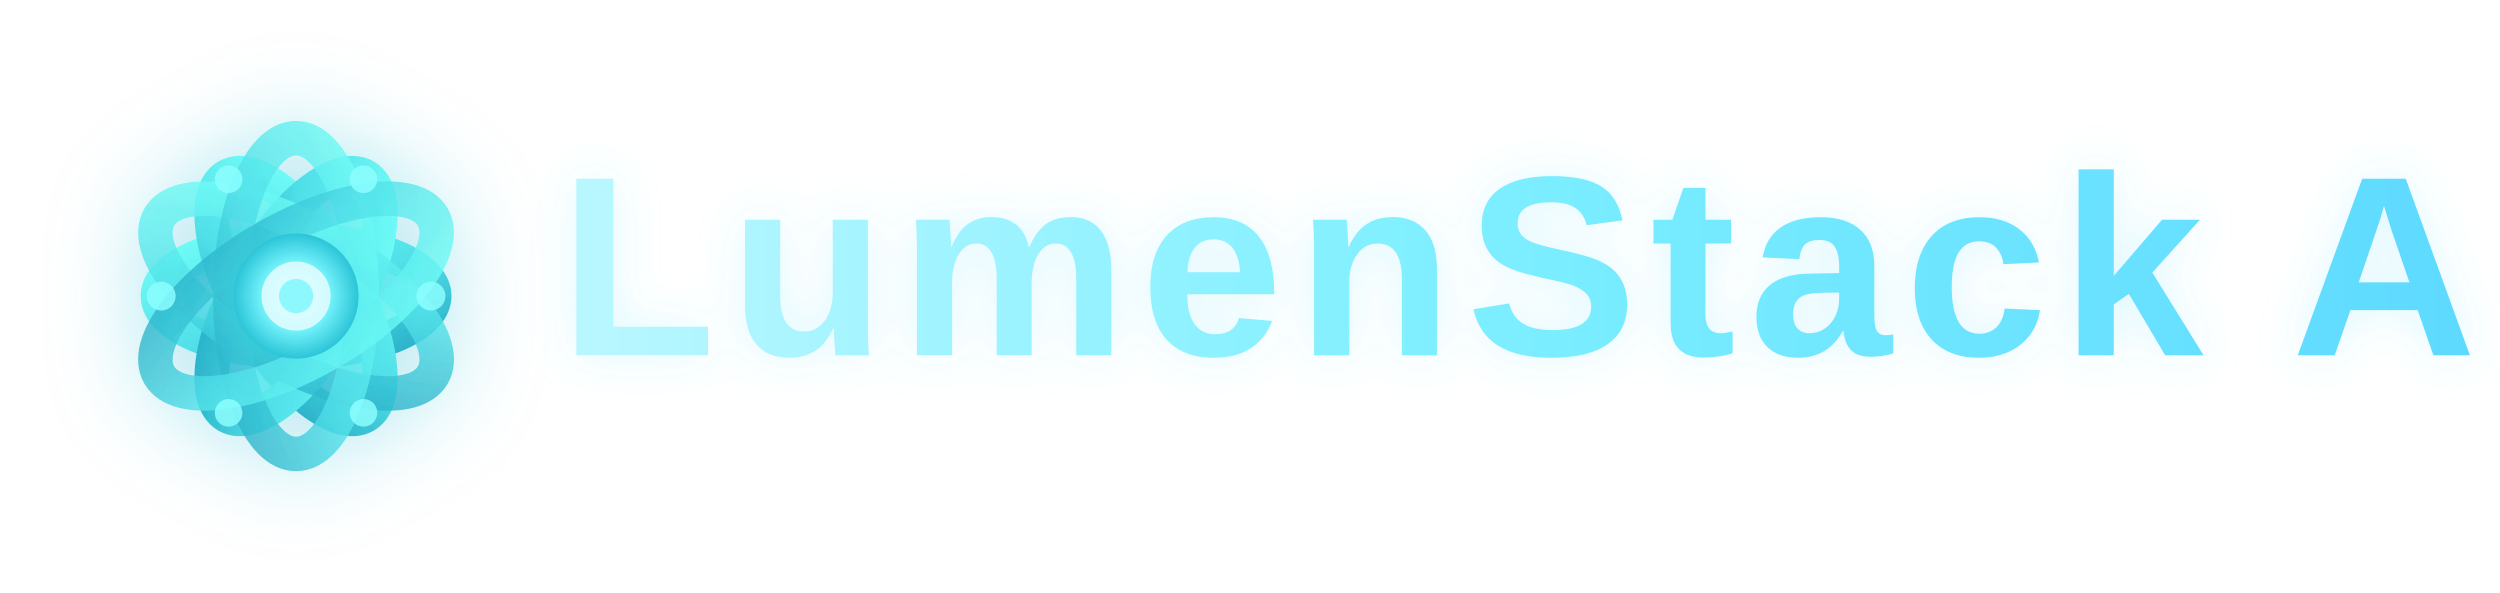
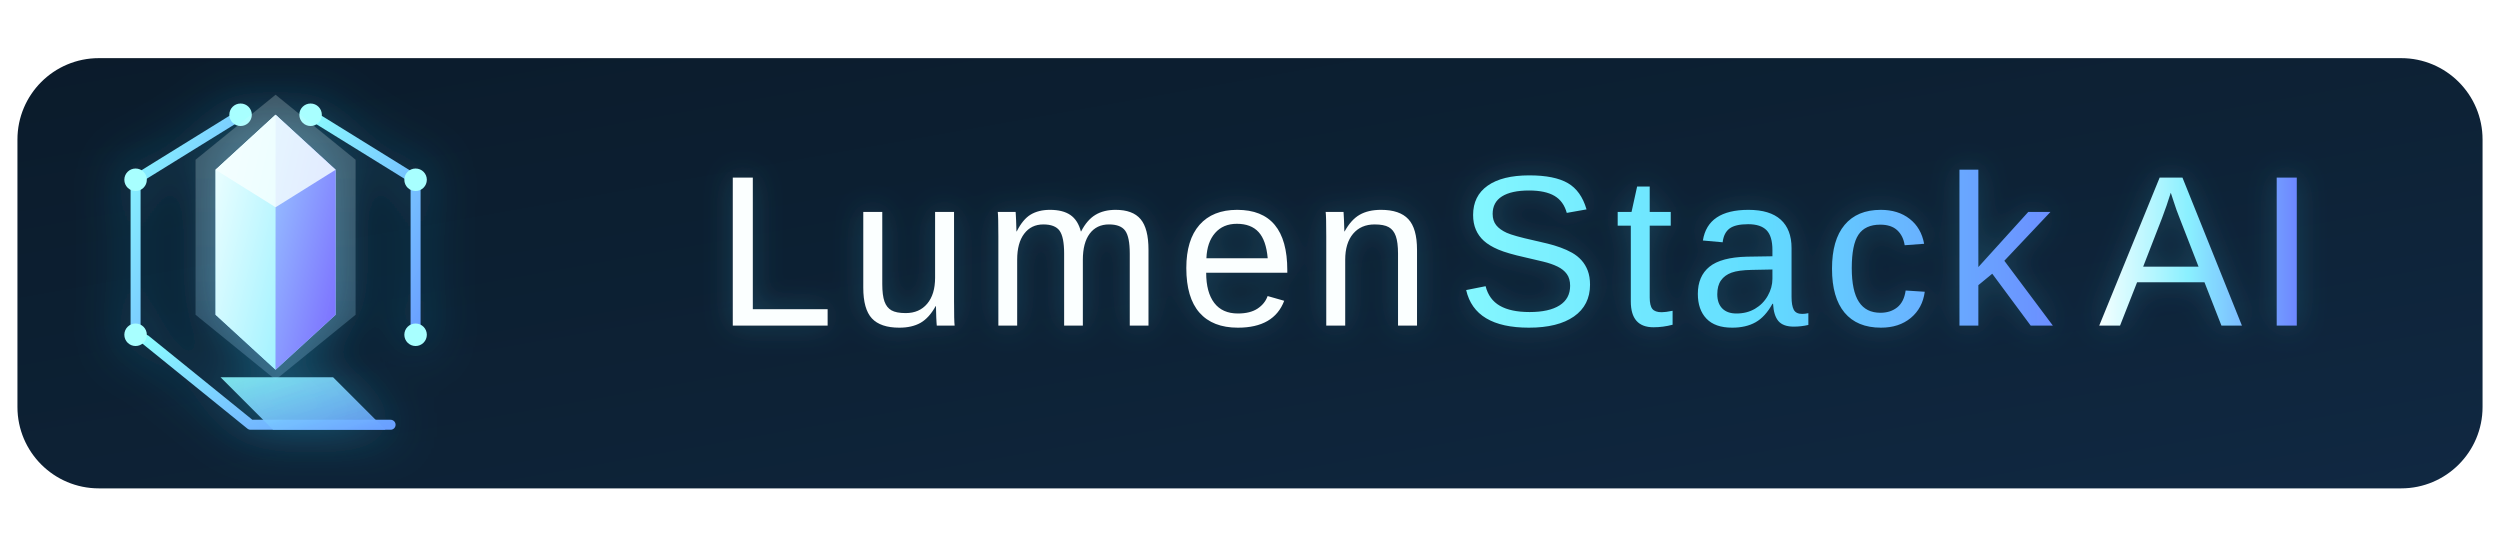
- <svg xmlns="http://www.w3.org/2000/svg" viewBox="0 0 760 180" role="img" aria-labelledby="title desc">
+ <svg xmlns="http://www.w3.org/2000/svg" viewBox="0 0 860 190" role="img" aria-labelledby="title desc">
  <defs>
-     <radialGradient id="lockupCoreGlow" cx="50%" cy="50%" r="50%">
-       <stop offset="0%" stop-color="#e8ffff" />
-       <stop offset="48%" stop-color="#7ef9ff" />
-       <stop offset="100%" stop-color="#2bc4d8" />
-     </radialGradient>
-     <linearGradient id="lockupLoopGlow" x1="0%" y1="0%" x2="100%" y2="100%">
-       <stop offset="0%" stop-color="#6bfff7" />
-       <stop offset="55%" stop-color="#45dee7" />
-       <stop offset="100%" stop-color="#1aa7c2" />
+     <linearGradient id="panelBg" x1="0%" y1="0%" x2="100%" y2="100%">
+       <stop offset="0%" stop-color="#0b1b2b" />
+       <stop offset="55%" stop-color="#0d2236" />
+       <stop offset="100%" stop-color="#102842" />
    </linearGradient>
-     <linearGradient id="lockupText" x1="0%" y1="0%" x2="100%" y2="0%">
-       <stop offset="0%" stop-color="#baf7ff" />
-       <stop offset="45%" stop-color="#7defff" />
-       <stop offset="100%" stop-color="#5bd8ff" />
+     <linearGradient id="panelLine" x1="0%" y1="0%" x2="100%" y2="0%">
+       <stop offset="0%" stop-color="rgba(107,245,255,0.0)" />
+       <stop offset="18%" stop-color="#4fe9ff" />
+       <stop offset="100%" stop-color="rgba(107,245,255,0.0)" />
    </linearGradient>
-     <filter id="lockupGlow" x="-80%" y="-80%" width="260%" height="260%">
-       <feDropShadow dx="0" dy="0" stdDeviation="6" flood-color="#65f7ff" flood-opacity="0.6" />
-       <feDropShadow dx="0" dy="0" stdDeviation="14" flood-color="#1ab8d5" flood-opacity="0.34" />
+     <linearGradient id="wordGlow" x1="0%" y1="0%" x2="100%" y2="0%">
+       <stop offset="0%" stop-color="#f5ffff" />
+       <stop offset="45%" stop-color="#8af0ff" />
+       <stop offset="100%" stop-color="#6d87ff" />
+     </linearGradient>
+     <linearGradient id="stackGlow" x1="0%" y1="0%" x2="100%" y2="0%">
+       <stop offset="0%" stop-color="#84f7ff" />
+       <stop offset="50%" stop-color="#62ddff" />
+       <stop offset="100%" stop-color="#6c8fff" />
+     </linearGradient>
+     <linearGradient id="prismLeft" x1="0%" y1="0%" x2="100%" y2="100%">
+       <stop offset="0%" stop-color="#f2ffff" />
+       <stop offset="100%" stop-color="#a3f2ff" />
+     </linearGradient>
+     <linearGradient id="prismMid" x1="0%" y1="0%" x2="0%" y2="100%">
+       <stop offset="0%" stop-color="#d7ffff" />
+       <stop offset="100%" stop-color="#8dd8ff" />
+     </linearGradient>
+     <linearGradient id="prismRight" x1="0%" y1="0%" x2="100%" y2="100%">
+       <stop offset="0%" stop-color="#98c8ff" />
+       <stop offset="100%" stop-color="#7a69ff" />
+     </linearGradient>
+     <linearGradient id="trace" x1="0%" y1="0%" x2="100%" y2="100%">
+       <stop offset="0%" stop-color="#8bfbff" />
+       <stop offset="100%" stop-color="#6aa0ff" />
+     </linearGradient>
+     <filter id="cyanGlow" x="-120%" y="-120%" width="340%" height="340%">
+       <feDropShadow dx="0" dy="0" stdDeviation="4" flood-color="#72f4ff" flood-opacity="0.95" />
+       <feDropShadow dx="0" dy="0" stdDeviation="10" flood-color="#2dcfff" flood-opacity="0.4" />
    </filter>
-     <filter id="textGlow" x="-20%" y="-120%" width="160%" height="300%">
-       <feDropShadow dx="0" dy="0" stdDeviation="7" flood-color="#4cdcff" flood-opacity="0.18" />
+     <filter id="textGlowFilter" x="-20%" y="-150%" width="150%" height="400%">
+       <feDropShadow dx="0" dy="0" stdDeviation="5" flood-color="#54dfff" flood-opacity="0.18" />
    </filter>
  </defs>
-   <g transform="translate(20 10)" filter="url(#lockupGlow)">
-     <circle cx="70" cy="80" r="34" fill="#5df4ff" opacity="0.14" />
-     <g fill="none" stroke="url(#lockupLoopGlow)" stroke-linecap="round" stroke-width="10.5" opacity="0.92">
-       <ellipse cx="70" cy="80" rx="42" ry="17" transform="rotate(0 70 80)" />
-       <ellipse cx="70" cy="80" rx="42" ry="17" transform="rotate(60 70 80)" />
-       <ellipse cx="70" cy="80" rx="42" ry="17" transform="rotate(120 70 80)" />
-       <ellipse cx="70" cy="80" rx="48" ry="20" transform="rotate(30 70 80)" opacity="0.82" />
-       <ellipse cx="70" cy="80" rx="48" ry="20" transform="rotate(90 70 80)" opacity="0.82" />
-       <ellipse cx="70" cy="80" rx="48" ry="20" transform="rotate(150 70 80)" opacity="0.82" />
-     </g>
-     <g fill="#8dffff" opacity="0.82">
-       <circle cx="111" cy="80" r="4.4" />
-       <circle cx="90.5" cy="115.5" r="4.2" />
-       <circle cx="49.5" cy="115.5" r="4.2" />
-       <circle cx="29" cy="80" r="4.4" />
-       <circle cx="49.5" cy="44.5" r="4.2" />
-       <circle cx="90.5" cy="44.5" r="4.2" />
-     </g>
-     <circle cx="70" cy="80" r="19" fill="url(#lockupCoreGlow)" />
-     <circle cx="70" cy="80" r="10.5" fill="#dffcff" opacity="0.9" />
-     <circle cx="70" cy="80" r="5.2" fill="#8ef8ff" />
+   <rect x="6" y="20" width="848" height="148" rx="28" fill="url(#panelBg)" />
+   <path d="M32 34 H406" stroke="url(#panelLine)" stroke-width="2" opacity="0.5" />
+   <path d="M26 85 H420" stroke="url(#panelLine)" stroke-width="2" opacity="0.4" />
+   <g transform="translate(26 24) scale(0.86)" filter="url(#cyanGlow)">
+     <path d="M24 106 L24 44 L66 18" fill="none" stroke="url(#trace)" stroke-width="4" stroke-linecap="round" stroke-linejoin="round" />
+     <path d="M136 106 L136 44 L94 18" fill="none" stroke="url(#trace)" stroke-width="4" stroke-linecap="round" stroke-linejoin="round" />
+     <path d="M28 108 L70 142 H126" fill="none" stroke="url(#trace)" stroke-width="4" stroke-linecap="round" stroke-linejoin="round" />
+     <circle cx="24" cy="106" r="4.5" fill="#a8ffff" />
+     <circle cx="24" cy="44" r="4.5" fill="#a8ffff" />
+     <circle cx="66" cy="18" r="4.5" fill="#a8ffff" />
+     <circle cx="94" cy="18" r="4.5" fill="#a8ffff" />
+     <circle cx="136" cy="44" r="4.5" fill="#a8ffff" />
+     <circle cx="136" cy="106" r="4.5" fill="#a8ffff" />
+     <path d="M80 10 L112 36 V98 L80 124 L48 98 V36 Z" fill="url(#prismMid)" opacity="0.22" />
+     <path d="M80 18 L104 40 V98 L80 120 L56 98 V40 Z" fill="url(#prismMid)" />
+     <path d="M80 18 L56 40 V98 L80 120 Z" fill="url(#prismLeft)" />
+     <path d="M80 18 L104 40 V98 L80 120 Z" fill="url(#prismRight)" />
+     <path d="M80 18 L104 40 L80 55 L56 40 Z" fill="#f7ffff" opacity="0.82" />
+     <path d="M58 123 H103 L124 144 H79 Z" fill="url(#trace)" opacity="0.88" />
+     <path d="M26 114 L64 114" stroke="url(#trace)" stroke-width="4" stroke-linecap="round" />
  </g>
-   <g filter="url(#textGlow)">
-     <text x="170" y="108" fill="url(#lockupText)" font-family="Bahnschrift, 'Segoe UI', Arial, sans-serif" font-size="78" font-weight="600" letter-spacing="4">LumenStack AI</text>
+   <g filter="url(#textGlowFilter)" font-family="Bahnschrift, 'Segoe UI Variable', 'Segoe UI', Arial, sans-serif" font-size="74" font-weight="500" letter-spacing="5">
+     <text x="246" y="112" fill="#fbffff">Lumen</text>
+     <text x="501" y="112" fill="url(#stackGlow)">Stack</text>
+     <text x="722" y="112" fill="url(#wordGlow)">AI</text>
  </g>
</svg>
